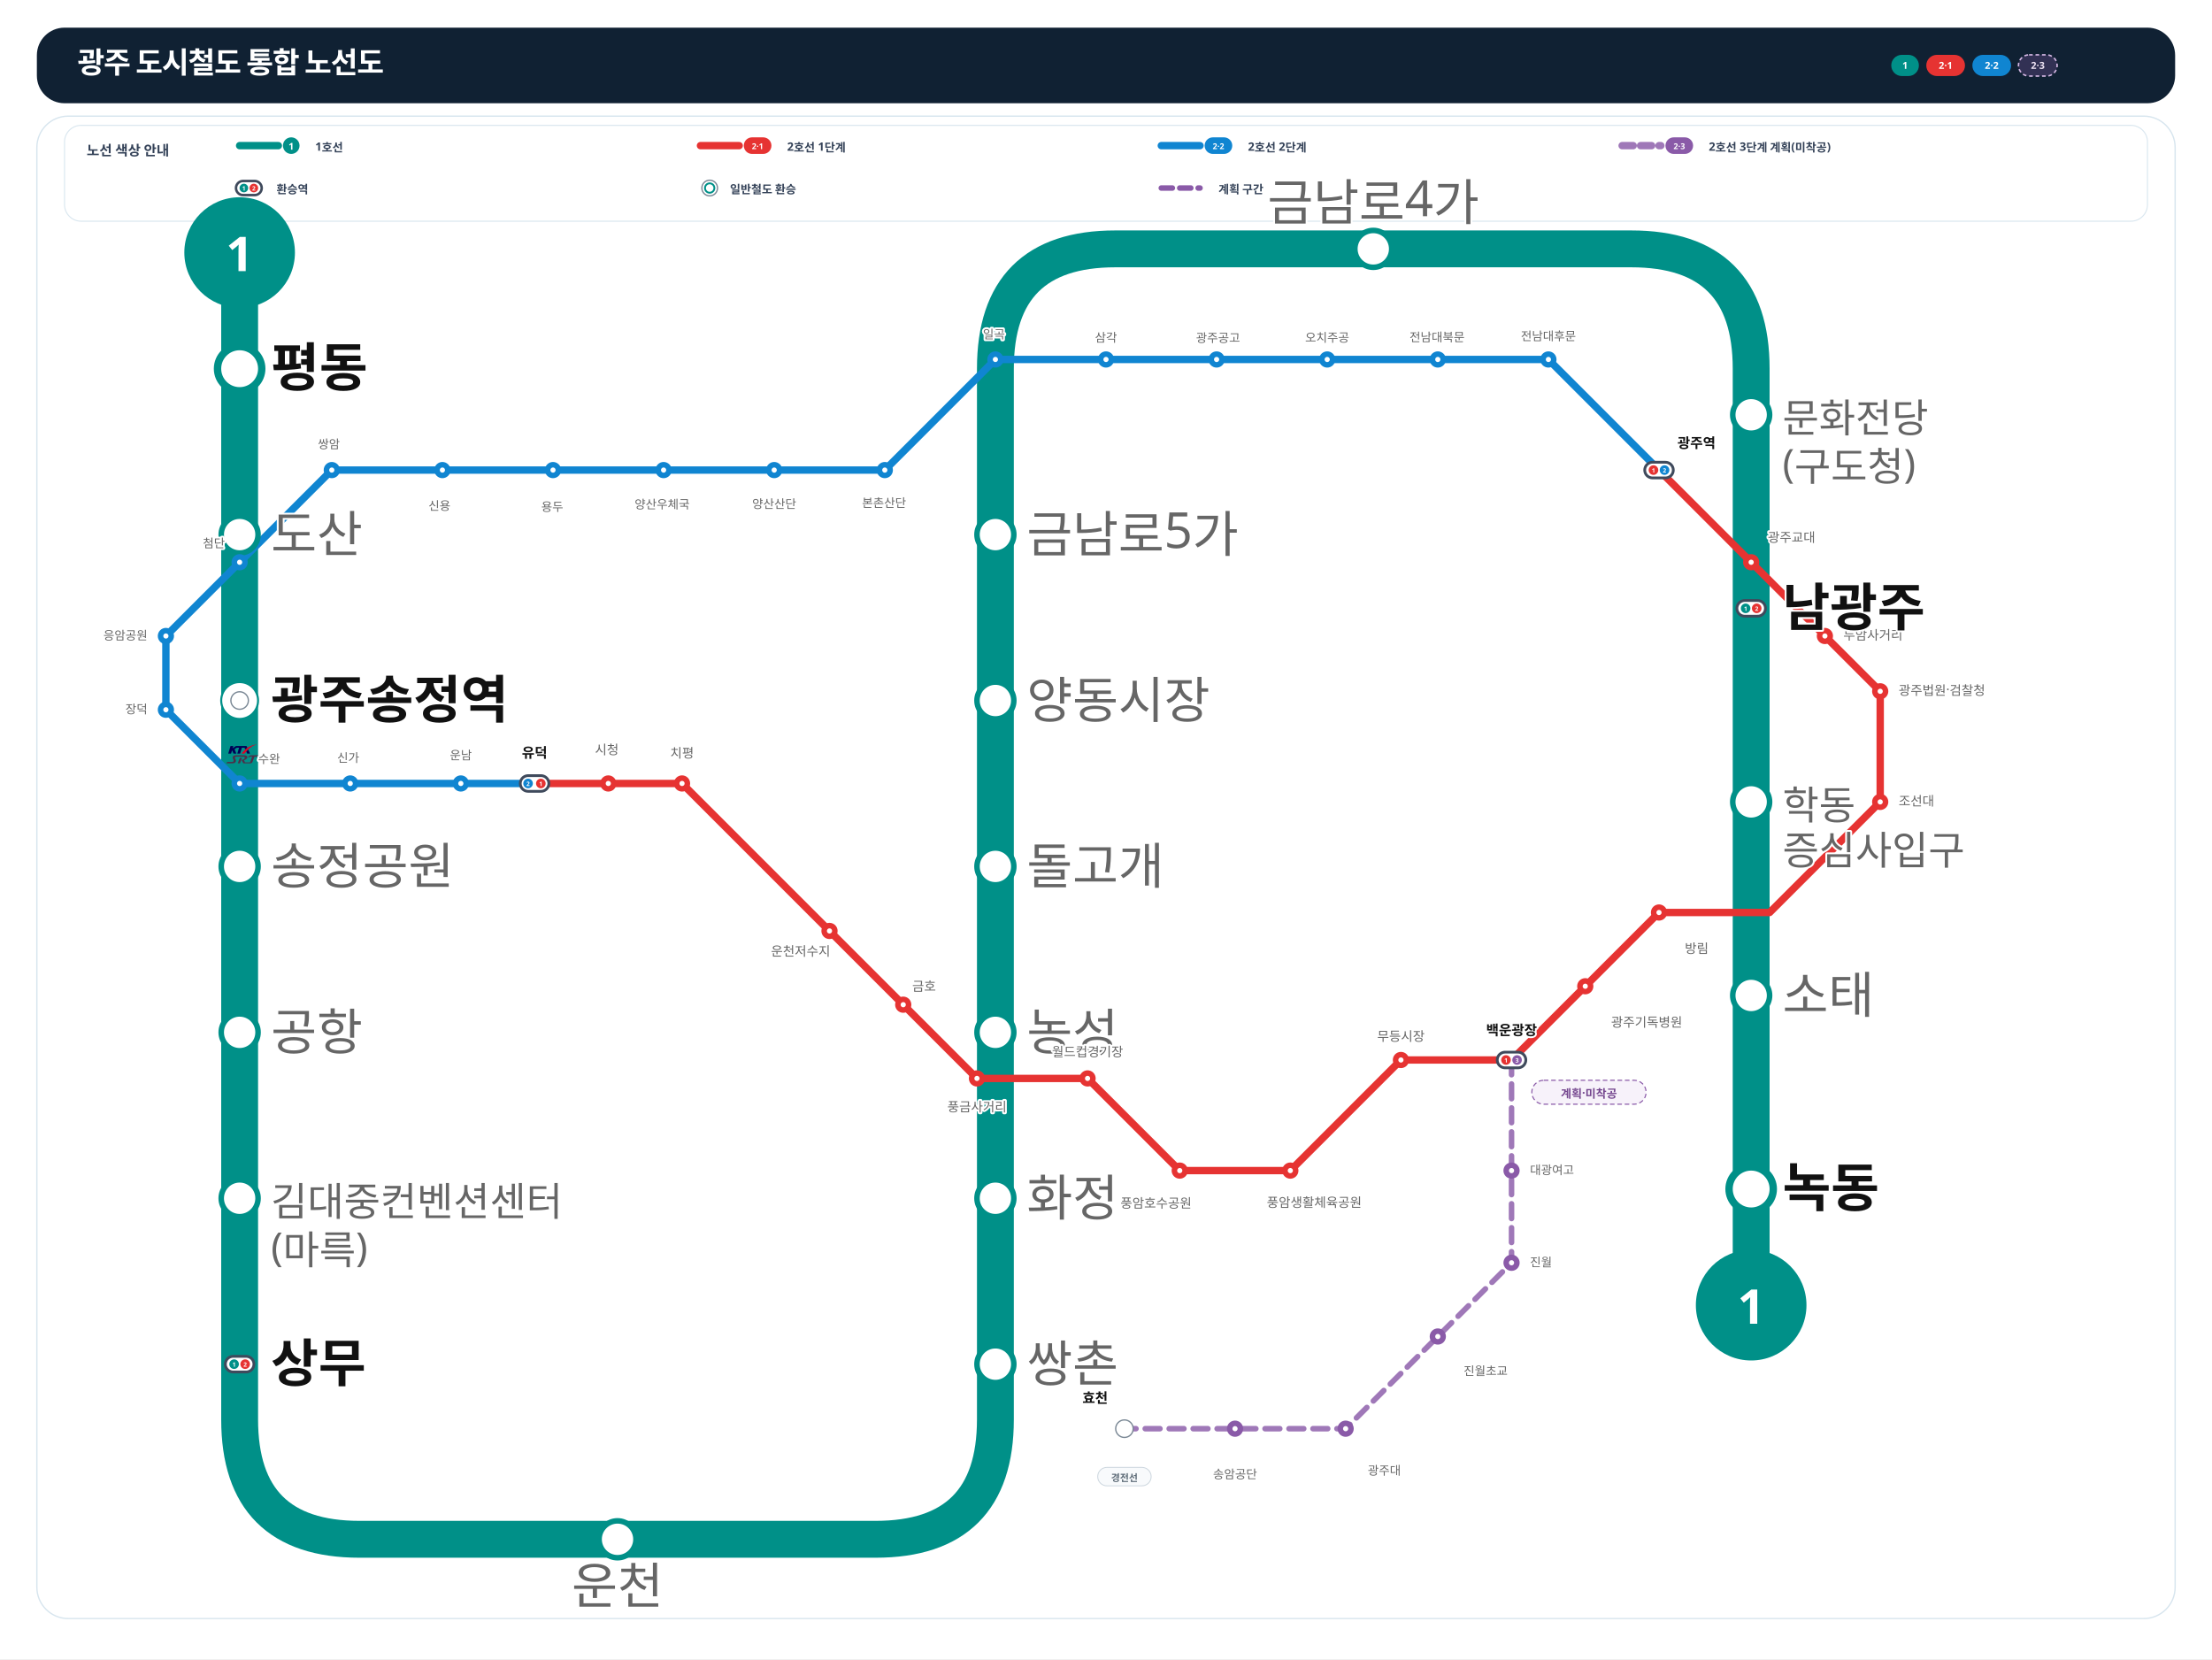
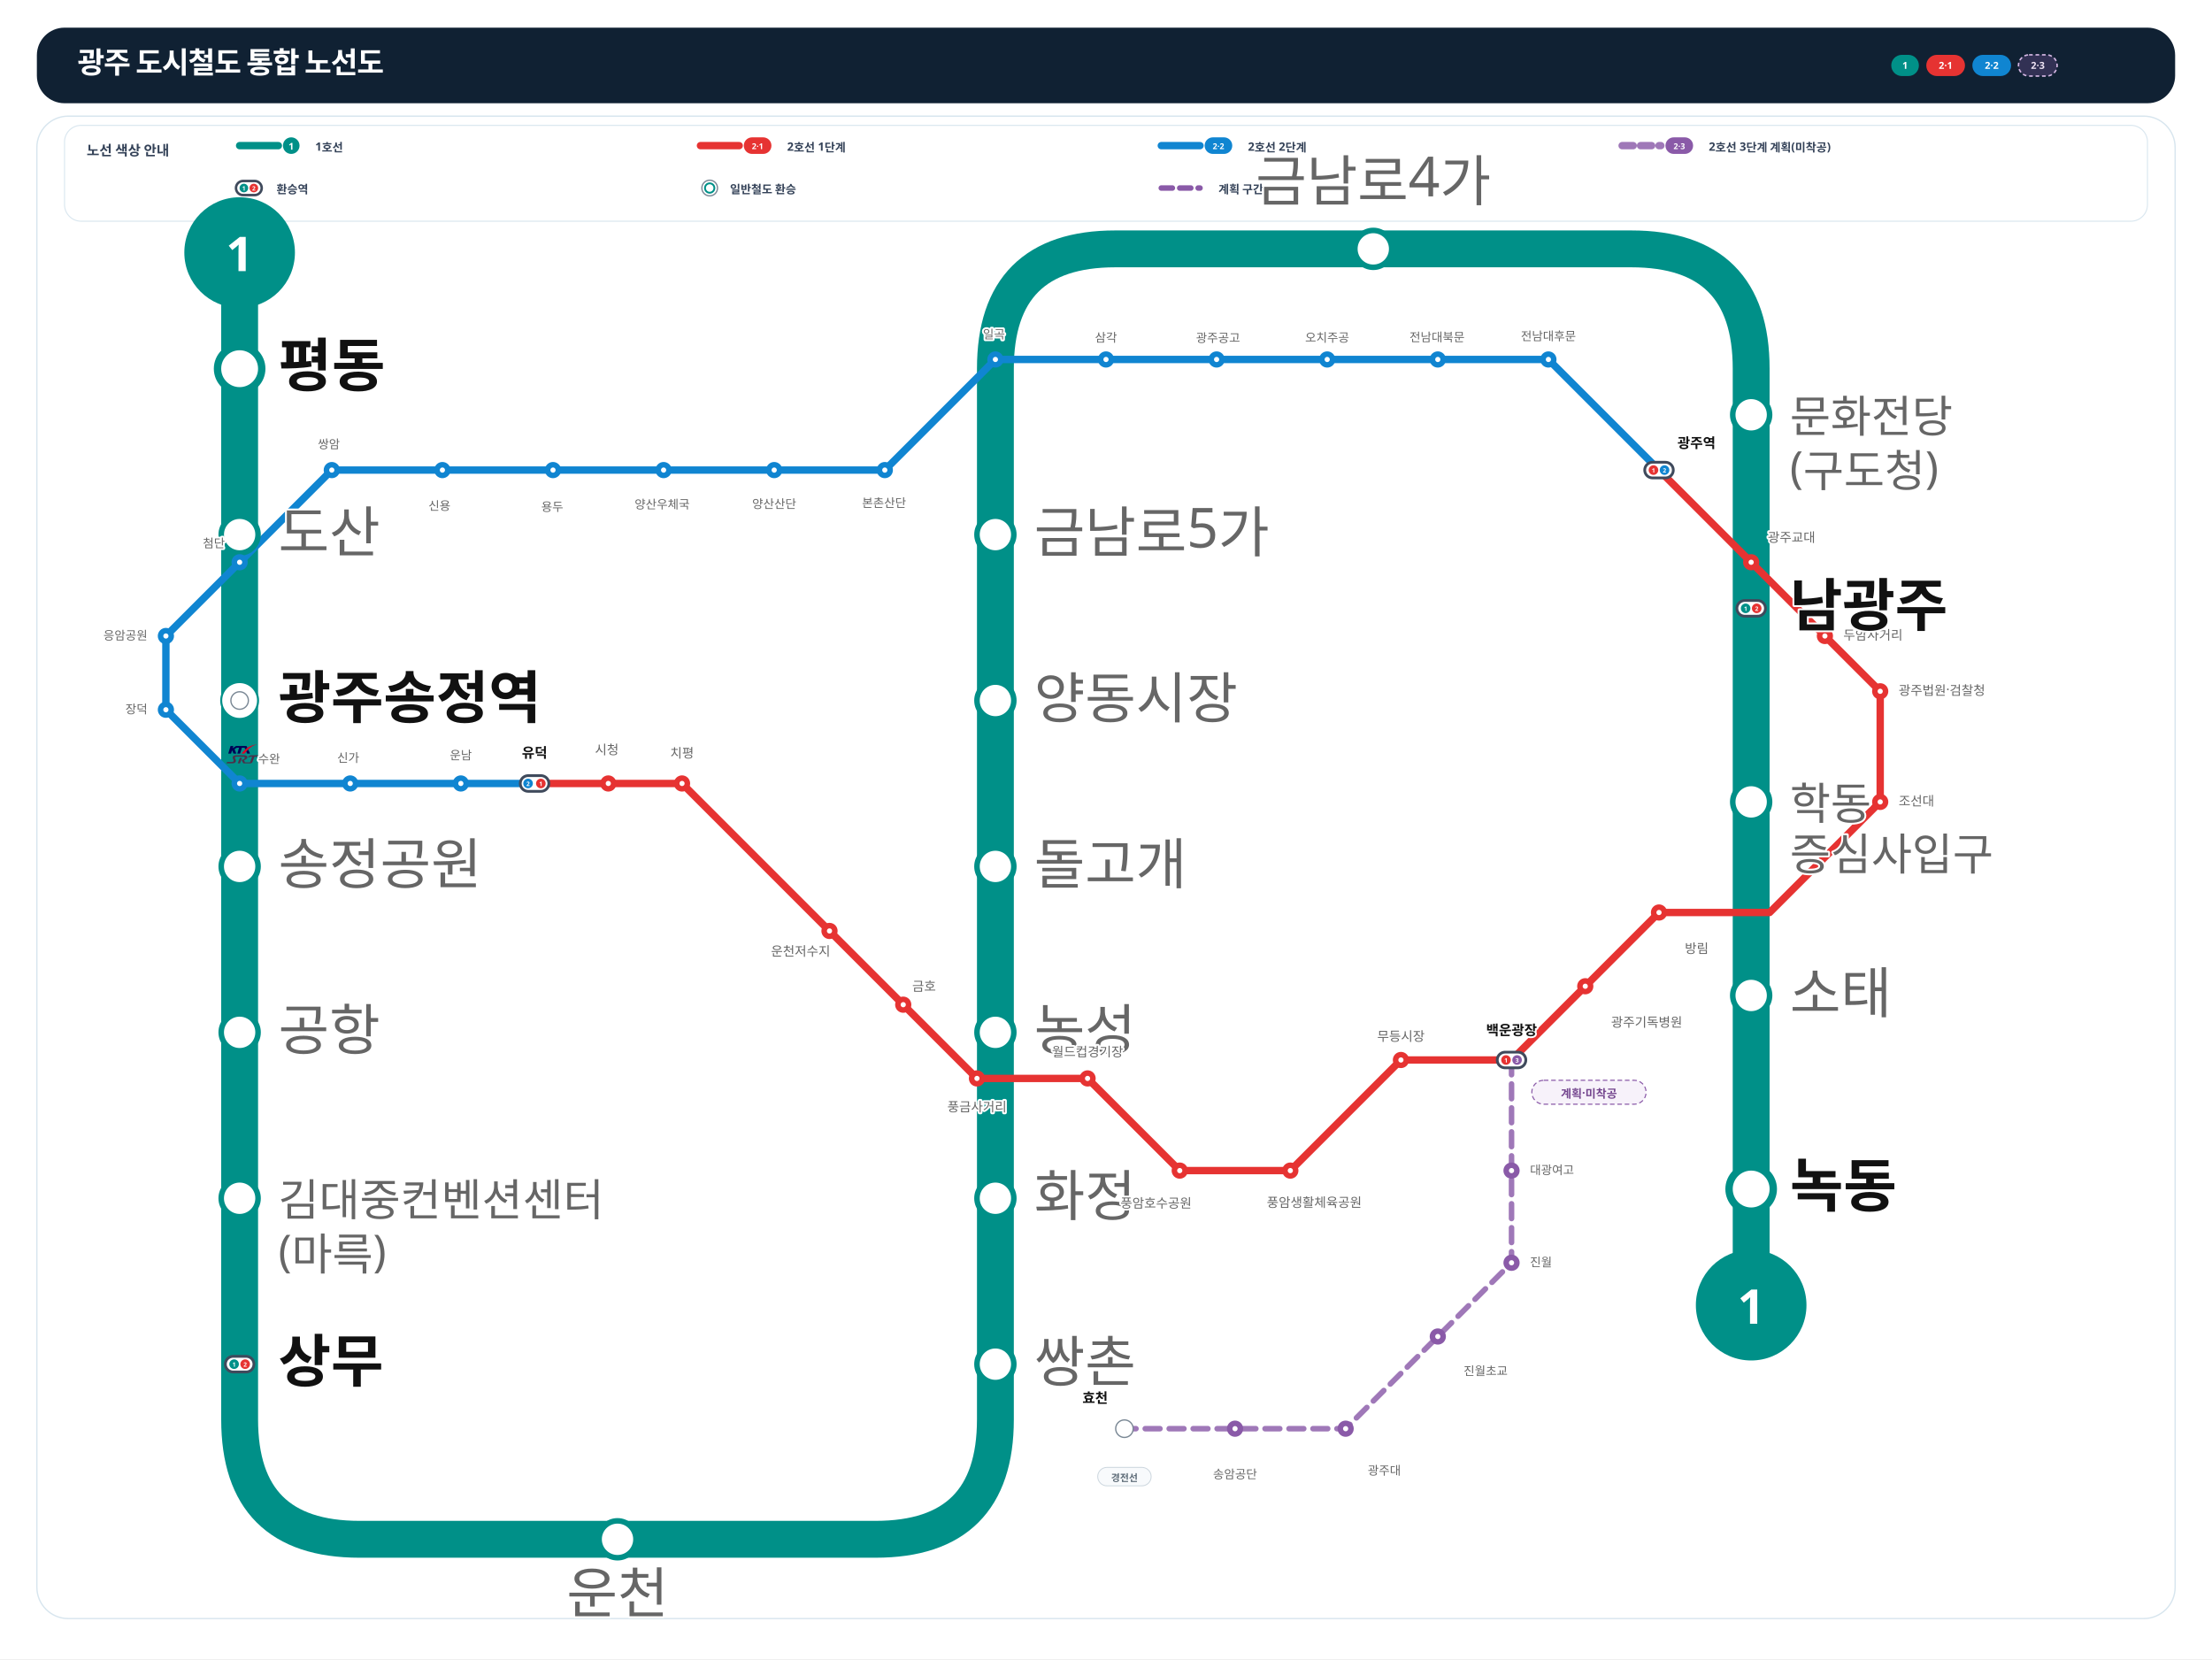
<svg xmlns="http://www.w3.org/2000/svg" width="2400" height="1800" viewBox="0 0 2400 1800" version="1.1" role="img" aria-labelledby="map-title map-description" preserveAspectRatio="xMidYMid meet" id="gwangju-metro-sma-v1-family-map" style="font-family: Pretendard;" data-base-template="easy-subway-sma-v1.svg" data-design-family="sma-v1" data-base-unit-u="8px" data-line-width="1u" data-grid="3u" data-corner-radius="2.5u" data-parallel-gap="0.25u" data-octolinear="true" data-district-labels="removed" data-revision="sma-v1-cultural-center-separation-phase3-status-rail-logos-v5" data-station-data-verified="2026-07-12" data-station-data-basis="GRTC-current-line1-and-official-line2-plan" data-line2-name-status="phase1-citizen-preference;phase2-3-provisional" data-route-shape="octolinear-rounded-ring" data-left-ring-smoothing="237-238-201-202-203" data-font-policy="Pretendard-only" data-phase3-status="planned-unbuilt-separate-project-review" data-cultural-center-overlap="resolved" data-rail-logo-format="inline-svg-paths">
  <defs id="ui-card-background-definitions">
    <clipPath id="rounded-map-card-clip-area">
      <rect x="40" y="126" width="2320" height="1630" rx="34" ry="34" id="rect1" />
    </clipPath>
    <style id="sma-v1-family-style" type="text/css">
#gwangju-metro-sma-v1-family-map { font-family:Pretendard; }
#gwangju-metro-sma-v1-family-map text,
#gwangju-metro-sma-v1-family-map tspan { font-family:Pretendard; }
.ui-title { fill:#FFFFFF; font-size:32px; font-weight:900; letter-spacing:-1px; }
.ui-chip-label { fill:#FFFFFF; font-size:10.5px; font-weight:900; text-anchor:middle; dominant-baseline:middle; }
.ui-note { fill:#6E7F8B; font-size:12px; font-weight:650; letter-spacing:-0.2px; }
.route { fill:none; stroke-width:8px; stroke-linecap:round; stroke-linejoin:round; stroke-miterlimit:1; shape-rendering:geometricPrecision; }
.route-line1-width { stroke-width:40px; }
.route-phase3 { stroke-width:6px; stroke-dasharray:16 10; }
.station-node { fill:#FFFFFF; stroke-width:6px; vector-effect:non-scaling-stroke; shape-rendering:geometricPrecision; }
.station-node-terminal { stroke-width:8px; }
.station-label { paint-order:stroke; stroke:#FFFFFF; stroke-width:4px; stroke-linecap:round; stroke-linejoin:round; text-rendering:geometricPrecision; }
.station-label-ordinary { fill:#666666; font-size:14px; font-weight:400; }
.station-label-small { font-size:13px; }
.station-label-transfer { fill:#111111; font-size:15px; font-weight:600; }
.station-label-terminal { fill:#111111; font-size:15px; font-weight:700; }
.transfer-badge-label { fill:#FFFFFF; font-size:6.5px; font-weight:900; text-anchor:middle; dominant-baseline:central; alignment-baseline:middle; pointer-events:none; }
.legend-title { fill:#344258; font-size:15px; font-weight:900; dominant-baseline:central; }
.legend-name { fill:#344258; font-size:12.5px; font-weight:760; dominant-baseline:central; }
.legend-sub { fill:#6E7F8B; font-size:11.5px; font-weight:600; dominant-baseline:central; }
.rail-chip-text { fill:#5E6C78; font-size:10.5px; font-weight:800; text-anchor:middle; dominant-baseline:central; }

.phase-status-chip-text { fill:#75478F; font-size:12.5px; font-weight:800; text-anchor:middle; dominant-baseline:central; }
</style>
  </defs>
  <rect x="0" y="0" width="2400" height="1800" id="page-background" fill="#FFFFFF" />
  <g id="header-title-legend-and-status-layer">
    <rect x="40" y="30" width="2320" height="82" rx="30" ry="30" id="header-background-pill" fill="#102133" />
    <text x="84" y="79.267" id="header-title-text" class="ui-title">광주 도시철도 통합 노선도</text>
    <g id="header-route-badge-1" class="header-route-badge" data-line="1" data-line-color="#009088">
      <rect x="2052" y="59.5" width="30" height="23" rx="11.5" ry="11.5" fill="#009088" id="rect2" />
      <text x="2067.0" y="71.0" class="ui-chip-label" id="text2">1</text>
    </g>
    <g id="header-route-badge-2-phase1" class="header-route-badge" data-line="2-phase1" data-line-color="#E63332">
      <rect x="2090" y="59.5" width="42" height="23" rx="11.5" ry="11.5" fill="#E63332" id="rect3" />
      <text x="2111.0" y="71.0" class="ui-chip-label" id="text3">2·1</text>
    </g>
    <g id="header-route-badge-2-phase2" class="header-route-badge" data-line="2-phase2" data-line-color="#1085D1">
      <rect x="2140" y="59.5" width="42" height="23" rx="11.5" ry="11.5" fill="#1085D1" id="rect4" />
      <text x="2161.0" y="71.0" class="ui-chip-label" id="text4">2·2</text>
    </g>
    <g id="header-route-badge-2-phase3" class="header-route-badge" data-line="2-phase3" data-line-color="#8A5AA8" data-status="planned-unbuilt">
      <rect x="2190" y="59.5" width="42" height="23" rx="11.5" ry="11.5" fill="#8A5AA8" id="rect5" fill-opacity="0.28" stroke="#D4B7E3" stroke-width="1.6" stroke-dasharray="4 3" />
      <text x="2211.0" y="71.0" class="ui-chip-label" id="text5" style="fill:#F0E5F5">2·3</text>
    </g>
  </g>
  <rect x="40" y="126" width="2320" height="1630" rx="34" ry="34" id="main-map-card-background" fill="#FFFFFF" stroke="#D7E5EE" stroke-width="1.4" />
  <g id="top-route-line-explanation-layer" data-name="상단 노선 색상 안내">
    <rect x="70" y="136" width="2260" height="104" rx="18" ry="18" id="top-route-line-explanation-background" fill="#FFFFFF" stroke="#D7E5EE" stroke-width="1.1" opacity="0.96" />
    <text x="94" y="162" id="top-route-line-explanation-title" class="legend-title">노선 색상 안내</text>
    <path d="M 260 158 L 302 158" fill="none" stroke="#009088" stroke-width="8" stroke-linecap="round" id="path5" />
    <rect x="307" y="149" width="18" height="18" rx="9" ry="9" fill="#009088" id="rect6" />
    <text x="316.0" y="158.4" fill="#FFFFFF" font-size="10.2" font-weight="900" text-anchor="middle" dominant-baseline="central" alignment-baseline="middle" id="text6">1</text>
    <text x="342" y="158.4" class="legend-name" text-anchor="start" id="text7">1호선</text>
    <path d="M 760 158 L 802 158" fill="none" stroke="#E63332" stroke-width="8" stroke-linecap="round" id="path7" />
    <rect x="807" y="149" width="30" height="18" rx="9" ry="9" fill="#E63332" id="rect7" />
    <text x="822.0" y="158.4" fill="#FFFFFF" font-size="8.8" font-weight="900" text-anchor="middle" dominant-baseline="central" alignment-baseline="middle" id="text8">2·1</text>
    <text x="854" y="158.4" class="legend-name" text-anchor="start" id="text9">2호선 1단계</text>
    <path d="M 1260 158 L 1302 158" fill="none" stroke="#1085D1" stroke-width="8" stroke-linecap="round" id="path9" />
    <rect x="1307" y="149" width="30" height="18" rx="9" ry="9" fill="#1085D1" id="rect9" />
    <text x="1322.0" y="158.4" fill="#FFFFFF" font-size="8.8" font-weight="900" text-anchor="middle" dominant-baseline="central" alignment-baseline="middle" id="text10">2·2</text>
    <text x="1354" y="158.4" class="legend-name" text-anchor="start" id="text11">2호선 2단계</text>
    <path d="M 1760 158 L 1802 158" fill="none" stroke="#8A5AA8" stroke-width="8" stroke-linecap="round" stroke-dasharray="12 8" id="path11" stroke-opacity="0.82" />
    <rect x="1807" y="149" width="30" height="18" rx="9" ry="9" fill="#8A5AA8" id="rect11" />
    <text x="1822.0" y="158.4" fill="#FFFFFF" font-size="8.8" font-weight="900" text-anchor="middle" dominant-baseline="central" alignment-baseline="middle" id="text12">2·3</text>
    <text x="1854" y="158.4" class="legend-name" text-anchor="start" id="text13">2호선 3단계 계획(미착공)</text>
    <g id="legend-transfer-capsule" class="ourclass-transfer-symbol">
      <path d="M 263.7 204 L 276.3 204" fill="none" stroke="#3F4A5C" stroke-width="18.0" stroke-linecap="round" stroke-linejoin="round" id="path13" />
      <path d="M 263.7 204 L 276.3 204" fill="none" stroke="#FFFFFF" stroke-width="12.6" stroke-linecap="round" stroke-linejoin="round" id="path14" />
      <circle cx="264.6" cy="204" r="4.68" fill="#009088" id="circle14" />
      <text x="264.6" y="204.18" class="transfer-badge-label" font-size="5.85" id="text14">1</text>
      <circle cx="275.4" cy="204" r="4.68" fill="#E63332" id="circle15" />
      <text x="275.4" y="204.18" class="transfer-badge-label" font-size="5.85" id="text15">2</text>
    </g>
    <text x="300" y="204.4" class="legend-name" id="text16">환승역</text>
    <circle cx="770" cy="204" r="8.5" fill="#FFFFFF" stroke="#7A8895" stroke-width="1.4" id="circle16" />
    <circle cx="770" cy="204" r="5.1" fill="#FFFFFF" stroke="#009088" stroke-width="2" id="circle17" />
    <text x="792" y="204.4" class="legend-name" id="text17">일반철도 환승</text>
    <path d="M 1260 204 L 1302 204" fill="none" stroke="#8A5AA8" stroke-width="6" stroke-linecap="round" stroke-dasharray="12 8" id="path17" />
    <text x="1322" y="204.4" class="legend-name" id="text18">계획 구간</text>
  </g>
  <g id="map-card-clipped-content-layer" clip-path="url(#rounded-map-card-clip-area)">
    <g id="main-map-layer">
      <g id="route-lines-layer" data-name="노선" class="render-layer route-layer">
        <path d="M 260 274 L 260 400 L 260 1540 Q 260 1670 390 1670 L 950 1670 Q 1080 1670 1080 1540 L 1080 400 Q 1080 270 1210 270 L 1770 270 Q 1900 270 1900 400 L 1900 1290 L 1900 1416" id="route-line1" class="route route-line1-width" stroke="#009088" data-line="line1" data-line-color="#009088" />
        <g class="line-terminal-badge" data-role="line-terminal-badge" id="line-terminal-badge-pyeongdong">
          <circle cx="260" cy="274" r="60" fill="#009088" data-role="line-terminal-badge" id="line-terminal-badge-circle-pyeongdong" />
          <text x="260" y="274" fill="#FFFFFF" font-size="52" font-weight="900" text-anchor="middle" dominant-baseline="central" data-role="line-terminal-badge" id="line-terminal-badge-label-pyeongdong">1</text>
        </g>
        <g class="line-terminal-badge" data-role="line-terminal-badge" id="line-terminal-badge-nokdong">
          <circle cx="1900" cy="1416" r="60" fill="#009088" data-role="line-terminal-badge" id="line-terminal-badge-circle-nokdong" />
          <text x="1900" y="1416" fill="#FFFFFF" font-size="52" font-weight="900" text-anchor="middle" dominant-baseline="central" data-role="line-terminal-badge" id="line-terminal-badge-label-nokdong">1</text>
        </g>
        <polyline points="580,850 660,850 740,850 820,930 900,1010 980,1090 1060,1170 1180,1170 1280,1270 1400,1270 1520,1150 1640,1150 1720,1070 1800,990 1920,990 1980,930 2040,870 2040,750 1980,690 1900,610 1800,510" id="route-line2-phase1" class="route" stroke="#E63332" data-line="line2-phase1" data-line-color="#E63332" data-bend-smoothing="round-cap-round-join-global-pass" data-direction-system="octolinear" data-cultural-center-separation="1800,990-1920,990-1980,930" />
        <polyline points="1800,510 1680,390 1560,390 1440,390 1320,390 1200,390 1080,390 960,510 840,510 720,510 600,510 480,510 360,510 260,610 180,690 180,770 260,850 380,850 500,850 580,850" id="route-line2-phase2" class="route" stroke="#1085D1" data-line="line2-phase2" data-line-color="#1085D1" data-bend-smoothing="round-cap-round-join-global-pass" data-direction-system="octolinear" />
        <polyline points="1640,1150 1640,1270 1640,1370 1560,1450 1460,1550 1340,1550 1220,1550" id="route-line2-phase3" class="route route-phase3" stroke="#8A5AA8" data-line="line2-phase3" data-line-color="#8A5AA8" data-status="planned-unbuilt" data-project-review="separate-project-after-phase1-2" stroke-opacity="0.82" />
      </g>
      <g id="phase3-planning-status-chip" data-status="planned-unbuilt" data-name="2호선 3단계 상태">
        <rect x="1662" y="1172" width="124" height="26" rx="13" ry="13" fill="#F7F2FA" stroke="#8A5AA8" stroke-width="1.2" stroke-dasharray="5 3" id="rect8" />
        <text x="1724" y="1185.5" class="phase-status-chip-text" id="text19">계획·미착공</text>
      </g>
      <g id="station-symbols-layer" data-name="역" class="render-layer station-layer">
        <circle cx="260" cy="400" r="24" class="station-node station-node-terminal" stroke="#009088" id="circle19" />
        <circle cx="260" cy="580" r="20" class="station-node" stroke="#009088" id="circle20" />
        <circle cx="260" cy="940" r="20" class="station-node" stroke="#009088" id="circle21" />
        <circle cx="260" cy="1120" r="20" class="station-node" stroke="#009088" id="circle22" />
        <circle cx="260" cy="1300" r="20" class="station-node" stroke="#009088" id="circle23" />
        <circle cx="670" cy="1670" r="20" class="station-node" stroke="#009088" id="circle24" />
        <circle cx="1080" cy="1480" r="20" class="station-node" stroke="#009088" id="circle25" />
        <circle cx="1080" cy="1300" r="20" class="station-node" stroke="#009088" id="circle26" />
        <circle cx="1080" cy="1120" r="20" class="station-node" stroke="#009088" id="circle27" />
        <circle cx="1080" cy="940" r="20" class="station-node" stroke="#009088" id="circle28" />
        <circle cx="1080" cy="760" r="20" class="station-node" stroke="#009088" id="circle29" />
        <circle cx="1080" cy="580" r="20" class="station-node" stroke="#009088" id="circle30" />
        <circle cx="1490" cy="270" r="20" class="station-node" stroke="#009088" id="circle31" />
        <circle cx="1900" cy="450" r="20" class="station-node" stroke="#009088" id="circle32" />
        <circle cx="1900" cy="870" r="20" class="station-node" stroke="#009088" id="circle33" />
        <circle cx="1900" cy="1080" r="20" class="station-node" stroke="#009088" id="circle34" />
        <circle cx="1900" cy="1290" r="24" class="station-node station-node-terminal" stroke="#009088" id="circle35" />
        <circle cx="660" cy="850" r="5.8" class="station-node" stroke="#E63332" data-station="201" data-station-name="시청" id="circle36" />
        <circle cx="740" cy="850" r="5.8" class="station-node" stroke="#E63332" data-station="202" data-station-name="치평" id="circle37" />
        <circle cx="900" cy="1010" r="5.8" class="station-node" stroke="#E63332" id="circle38" />
        <circle cx="980" cy="1090" r="5.8" class="station-node" stroke="#E63332" id="circle39" />
        <circle cx="1060" cy="1170" r="5.8" class="station-node" stroke="#E63332" id="circle40" />
        <circle cx="1180" cy="1170" r="5.8" class="station-node" stroke="#E63332" id="circle41" />
        <circle cx="1280" cy="1270" r="5.8" class="station-node" stroke="#E63332" id="circle42" />
        <circle cx="1400" cy="1270" r="5.8" class="station-node" stroke="#E63332" id="circle43" />
        <circle cx="1520" cy="1150" r="5.8" class="station-node" stroke="#E63332" id="circle44" />
        <circle cx="1720" cy="1070" r="5.8" class="station-node" stroke="#E63332" id="circle45" />
        <circle cx="1800" cy="990" r="5.8" class="station-node" stroke="#E63332" id="circle46" />
        <circle cx="2040" cy="870" r="5.8" class="station-node" stroke="#E63332" id="circle47" />
        <circle cx="2040" cy="750" r="5.8" class="station-node" stroke="#E63332" id="circle48" />
        <circle cx="1980" cy="690" r="5.8" class="station-node" stroke="#E63332" id="circle49" />
        <circle cx="1900" cy="610" r="5.8" class="station-node" stroke="#E63332" id="circle50" />
        <circle cx="1680" cy="390" r="5.8" class="station-node" stroke="#1085D1" id="circle51" />
        <circle cx="1560" cy="390" r="5.8" class="station-node" stroke="#1085D1" id="circle52" />
        <circle cx="1440" cy="390" r="5.8" class="station-node" stroke="#1085D1" id="circle53" />
        <circle cx="1320" cy="390" r="5.8" class="station-node" stroke="#1085D1" id="circle54" />
        <circle cx="1200" cy="390" r="5.8" class="station-node" stroke="#1085D1" id="circle55" />
        <circle cx="1080" cy="390" r="5.8" class="station-node" stroke="#1085D1" id="circle56" />
        <circle cx="960" cy="510" r="5.8" class="station-node" stroke="#1085D1" id="circle57" />
        <circle cx="840" cy="510" r="5.8" class="station-node" stroke="#1085D1" id="circle58" />
        <circle cx="720" cy="510" r="5.8" class="station-node" stroke="#1085D1" id="circle59" />
        <circle cx="600" cy="510" r="5.8" class="station-node" stroke="#1085D1" id="circle60" />
        <circle cx="480" cy="510" r="5.8" class="station-node" stroke="#1085D1" id="circle61" />
        <circle cx="360" cy="510" r="5.8" class="station-node" stroke="#1085D1" id="circle62" />
        <circle cx="260" cy="610" r="5.8" class="station-node" stroke="#1085D1" id="circle63" />
        <circle cx="180" cy="690" r="5.8" class="station-node" stroke="#1085D1" id="circle64" />
        <circle cx="180" cy="770" r="5.8" class="station-node" stroke="#1085D1" id="circle65" />
        <circle cx="260" cy="850" r="5.8" class="station-node" stroke="#1085D1" id="circle66" />
        <circle cx="380" cy="850" r="5.8" class="station-node" stroke="#1085D1" id="circle67" />
        <circle cx="500" cy="850" r="5.8" class="station-node" stroke="#1085D1" id="circle68" />
        <circle cx="1640" cy="1270" r="5.8" class="station-node" stroke="#8A5AA8" id="circle69" />
        <circle cx="1640" cy="1370" r="5.8" class="station-node" stroke="#8A5AA8" id="circle70" />
        <circle cx="1560" cy="1450" r="5.8" class="station-node" stroke="#8A5AA8" id="circle71" />
        <circle cx="1460" cy="1550" r="5.8" class="station-node" stroke="#8A5AA8" id="circle72" />
        <circle cx="1340" cy="1550" r="5.8" class="station-node" stroke="#8A5AA8" id="circle73" />
        <circle cx="260" cy="760" r="20" fill="#FFFFFF" stroke="#009088" stroke-width="2.2" data-station="117" id="circle74" />
        <circle cx="1220" cy="1550" r="6.2" fill="#FFFFFF" stroke="#8A5AA8" stroke-width="2.6" data-station="244" id="circle75" />
      </g>
      <g id="rail-transfer-symbols-layer">
        <circle cx="1220" cy="1550" r="9.5" fill="#FFFFFF" stroke="#7A8895" stroke-width="1.4" data-role="rail-transfer" id="circle76" />
        <circle cx="260" cy="760" r="9.5" fill="#FFFFFF" stroke="#7A8895" stroke-width="1.4" data-role="rail-transfer" id="circle77" />
      </g>
      <g id="transfer-station-symbols-layer" data-name="환승역 캡슐" class="render-layer transfer-layer">
        <g id="transfer-station-symbol-상무" class="ourclass-transfer-symbol">
          <path d="M 253 1480 L 267 1480" fill="none" stroke="#3F4A5C" stroke-width="20.0" stroke-linecap="round" stroke-linejoin="round" id="path77" />
          <path d="M 253 1480 L 267 1480" fill="none" stroke="#FFFFFF" stroke-width="14.0" stroke-linecap="round" stroke-linejoin="round" id="path78" />
          <circle cx="254" cy="1480" r="5.2" fill="#009088" id="circle78" />
          <text x="254" y="1480.2" class="transfer-badge-label" font-size="6.5" id="text78">1</text>
          <circle cx="266" cy="1480" r="5.2" fill="#E63332" id="circle79" />
          <text x="266" y="1480.2" class="transfer-badge-label" font-size="6.5" id="text79">2</text>
        </g>
        <g id="transfer-station-symbol-남광주" class="ourclass-transfer-symbol">
          <path d="M 1893 660 L 1907 660" fill="none" stroke="#3F4A5C" stroke-width="20.0" stroke-linecap="round" stroke-linejoin="round" id="path79" />
          <path d="M 1893 660 L 1907 660" fill="none" stroke="#FFFFFF" stroke-width="14.0" stroke-linecap="round" stroke-linejoin="round" id="path80" />
          <circle cx="1894" cy="660" r="5.2" fill="#009088" id="circle80" />
          <text x="1894" y="660.2" class="transfer-badge-label" font-size="6.5" id="text80">1</text>
          <circle cx="1906" cy="660" r="5.2" fill="#E63332" id="circle81" />
          <text x="1906" y="660.2" class="transfer-badge-label" font-size="6.5" id="text81">2</text>
        </g>
        <g id="transfer-station-symbol-유덕" class="ourclass-transfer-symbol" data-station="238" data-station-name="유덕" data-node-role="transfer-capsule" data-transfer-type="phase" data-center-x="580" data-center-y="850">
          <path d="M 573.0 850 L 587.0 850" fill="none" stroke="#3F4A5C" stroke-width="20.0" stroke-linecap="round" stroke-linejoin="round" id="path81" />
          <path d="M 573.0 850 L 587.0 850" fill="none" stroke="#FFFFFF" stroke-width="14.0" stroke-linecap="round" stroke-linejoin="round" id="path82" />
          <circle cx="586.808" cy="850" r="5.2" fill="#e63332" id="circle82" />
          <text x="586.808" y="850.2" class="transfer-badge-label" font-size="6.5" id="text82">1</text>
          <circle cx="572.955" cy="850" r="5.2" fill="#1085d1" id="circle83" />
          <text x="572.955" y="850.2" class="transfer-badge-label" font-size="6.5" id="text83">2</text>
        </g>
        <g id="transfer-station-symbol-광주역" class="ourclass-transfer-symbol" data-station="219" data-station-name="광주역" data-node-role="transfer-capsule" data-transfer-type="phase" data-rail-transfer="true">
          <path d="M 1793.0 510 L 1807.0 510" fill="none" stroke="#3F4A5C" stroke-width="20.0" stroke-linecap="round" stroke-linejoin="round" id="path83" />
          <path d="M 1793.0 510 L 1807.0 510" fill="none" stroke="#FFFFFF" stroke-width="14.0" stroke-linecap="round" stroke-linejoin="round" id="path84" />
          <circle cx="1794.0" cy="510" r="5.2" fill="#E63332" id="circle84" />
          <text x="1794.0" y="510.2" class="transfer-badge-label" font-size="6.5" id="text84">1</text>
          <circle cx="1806.0" cy="510" r="5.2" fill="#1085D1" id="circle85" />
          <text x="1806.0" y="510.2" class="transfer-badge-label" font-size="6.5" id="text85">2</text>
        </g>
        <g id="transfer-station-symbol-백운광장" class="ourclass-transfer-symbol" data-station="211" data-station-name="백운광장" data-node-role="transfer-capsule" data-transfer-type="phase">
          <path d="M 1633.0 1150 L 1647.0 1150" fill="none" stroke="#3F4A5C" stroke-width="20.0" stroke-linecap="round" stroke-linejoin="round" id="path85" />
          <path d="M 1633.0 1150 L 1647.0 1150" fill="none" stroke="#FFFFFF" stroke-width="14.0" stroke-linecap="round" stroke-linejoin="round" id="path86" />
          <circle cx="1634.0" cy="1150" r="5.2" fill="#E63332" id="circle86" />
          <text x="1634.0" y="1150.2" class="transfer-badge-label" font-size="6.5" id="text86">1</text>
          <circle cx="1646.0" cy="1150" r="5.2" fill="#8A5AA8" id="circle87" />
          <text x="1646.0" y="1150.2" class="transfer-badge-label" font-size="6.5" id="text87">3</text>
        </g>
      </g>
      <g id="station-name-labels-layer" data-name="역명" class="render-layer label-layer">
        <g id="station-label-group-119" data-station="119" data-station-name="평동" data-label-role="terminal">
-           <text x="294" y="419" id="station-label-119" class="station-label station-label-terminal" text-anchor="start" font-size="57" style="font-size:57px">평동</text>
+           <text x="302" y="419" id="station-label-119" class="station-label station-label-terminal" text-anchor="start" font-size="63" style="font-size:63px">평동</text>
        </g>
        <g id="station-label-group-118" data-station="118" data-station-name="도산" data-label-role="ordinary">
-           <text x="294" y="599" id="station-label-118" class="station-label station-label-ordinary" text-anchor="start" font-size="54" style="font-size:54px">도산</text>
+           <text x="302" y="599" id="station-label-118" class="station-label station-label-ordinary" text-anchor="start" font-size="60" style="font-size:60px">도산</text>
        </g>
        <g id="station-label-group-117" data-station="117" data-station-name="광주송정" data-label-role="transfer">
-           <text x="294" y="779" id="station-label-117" class="station-label station-label-transfer" text-anchor="start" font-size="56" style="font-size:56px">광주송정역</text>
+           <text x="302" y="779" id="station-label-117" class="station-label station-label-transfer" text-anchor="start" font-size="62" style="font-size:62px">광주송정역</text>
        </g>
        <g id="station-label-group-116" data-station="116" data-station-name="송정공원" data-label-role="ordinary">
-           <text x="294" y="959" id="station-label-116" class="station-label station-label-ordinary" text-anchor="start" font-size="54" style="font-size:54px">송정공원</text>
+           <text x="302" y="959" id="station-label-116" class="station-label station-label-ordinary" text-anchor="start" font-size="60" style="font-size:60px">송정공원</text>
        </g>
        <g id="station-label-group-115" data-station="115" data-station-name="공항" data-label-role="ordinary">
-           <text x="294" y="1139" id="station-label-115" class="station-label station-label-ordinary" text-anchor="start" font-size="54" style="font-size:54px">공항</text>
+           <text x="302" y="1139" id="station-label-115" class="station-label station-label-ordinary" text-anchor="start" font-size="60" style="font-size:60px">공항</text>
        </g>
        <g id="station-label-group-114" data-station="114" data-station-name="김대중컨벤션센터 (마륵)" data-label-role="ordinary">
-           <text x="294" y="1319" id="station-label-114" class="station-label station-label-ordinary station-label-small" text-anchor="start" font-size="43" style="font-size:43px">김대중컨벤션센터</text>
-           <text x="294" y="1368" id="station-label-114-2" class="station-label station-label-ordinary station-label-small" text-anchor="start" font-size="43" style="font-size:43px">(마륵)</text>
+           <text x="302" y="1319" id="station-label-114" class="station-label station-label-ordinary station-label-small" text-anchor="start" font-size="48" style="font-size:48px">김대중컨벤션센터</text>
+           <text x="302" y="1374" id="station-label-114-2" class="station-label station-label-ordinary station-label-small" text-anchor="start" font-size="48" style="font-size:48px">(마륵)</text>
        </g>
        <g id="station-label-group-112" data-station="112" data-station-name="운천" data-label-role="ordinary">
-           <text x="670" y="1740" id="station-label-112" class="station-label station-label-ordinary" text-anchor="middle" font-size="54" style="font-size:54px">운천</text>
+           <text x="670" y="1750" id="station-label-112" class="station-label station-label-ordinary" text-anchor="middle" font-size="60" style="font-size:60px">운천</text>
        </g>
        <g id="station-label-group-111" data-station="111" data-station-name="쌍촌" data-label-role="ordinary">
-           <text x="1114" y="1499" id="station-label-111" class="station-label station-label-ordinary" text-anchor="start" font-size="54" style="font-size:54px">쌍촌</text>
+           <text x="1122" y="1499" id="station-label-111" class="station-label station-label-ordinary" text-anchor="start" font-size="60" style="font-size:60px">쌍촌</text>
        </g>
        <g id="station-label-group-110" data-station="110" data-station-name="화정" data-label-role="ordinary">
-           <text x="1114" y="1319" id="station-label-110" class="station-label station-label-ordinary" text-anchor="start" font-size="54" style="font-size:54px">화정</text>
+           <text x="1122" y="1319" id="station-label-110" class="station-label station-label-ordinary" text-anchor="start" font-size="60" style="font-size:60px">화정</text>
        </g>
        <g id="station-label-group-109" data-station="109" data-station-name="농성" data-label-role="ordinary">
-           <text x="1114" y="1139" id="station-label-109" class="station-label station-label-ordinary" text-anchor="start" font-size="54" style="font-size:54px">농성</text>
+           <text x="1122" y="1139" id="station-label-109" class="station-label station-label-ordinary" text-anchor="start" font-size="60" style="font-size:60px">농성</text>
        </g>
        <g id="station-label-group-108" data-station="108" data-station-name="돌고개" data-label-role="ordinary">
-           <text x="1114" y="959" id="station-label-108" class="station-label station-label-ordinary" text-anchor="start" font-size="54" style="font-size:54px">돌고개</text>
+           <text x="1122" y="959" id="station-label-108" class="station-label station-label-ordinary" text-anchor="start" font-size="60" style="font-size:60px">돌고개</text>
        </g>
        <g id="station-label-group-107" data-station="107" data-station-name="양동시장" data-label-role="ordinary">
-           <text x="1114" y="779" id="station-label-107" class="station-label station-label-ordinary" text-anchor="start" font-size="54" style="font-size:54px">양동시장</text>
+           <text x="1122" y="779" id="station-label-107" class="station-label station-label-ordinary" text-anchor="start" font-size="60" style="font-size:60px">양동시장</text>
        </g>
        <g id="station-label-group-106" data-station="106" data-station-name="금남로5가" data-label-role="ordinary">
-           <text x="1114" y="599" id="station-label-106" class="station-label station-label-ordinary" text-anchor="start" font-size="54" style="font-size:54px">금남로5가</text>
+           <text x="1122" y="599" id="station-label-106" class="station-label station-label-ordinary" text-anchor="start" font-size="60" style="font-size:60px">금남로5가</text>
        </g>
        <g id="station-label-group-105" data-station="105" data-station-name="금남로4가" data-label-role="ordinary">
-           <text x="1490" y="239" id="station-label-105" class="station-label station-label-ordinary" text-anchor="middle" font-size="54" style="font-size:54px">금남로4가</text>
+           <text x="1490" y="218" id="station-label-105" class="station-label station-label-ordinary" text-anchor="middle" font-size="60" style="font-size:60px">금남로4가</text>
        </g>
        <g id="station-label-group-104" data-station="104" data-station-name="문화전당 (구도청)" data-label-role="ordinary">
-           <text x="1934" y="469" id="station-label-104" class="station-label station-label-ordinary station-label-small" text-anchor="start" font-size="43" style="font-size:43px">문화전당</text>
-           <text x="1934" y="518" id="station-label-104-2" class="station-label station-label-ordinary station-label-small" text-anchor="start" font-size="43" style="font-size:43px">(구도청)</text>
+           <text x="1942" y="469" id="station-label-104" class="station-label station-label-ordinary station-label-small" text-anchor="start" font-size="48" style="font-size:48px">문화전당</text>
+           <text x="1942" y="524" id="station-label-104-2" class="station-label station-label-ordinary station-label-small" text-anchor="start" font-size="48" style="font-size:48px">(구도청)</text>
        </g>
        <g id="station-label-group-102" data-station="102" data-station-name="학동·증심사입구" data-label-role="ordinary">
-           <text x="1934" y="889" id="station-label-102" class="station-label station-label-ordinary station-label-small" text-anchor="start" font-size="43" style="font-size:43px">
-             <tspan x="1934" y="889">학동</tspan>
-             <tspan x="1934" y="938">증심사입구</tspan>
+           <text x="1942" y="889" id="station-label-102" class="station-label station-label-ordinary station-label-small" text-anchor="start" font-size="48" style="font-size:48px">
+             <tspan x="1942" y="889">학동</tspan>
+             <tspan x="1942" y="944">증심사입구</tspan>
          </text>
        </g>
        <g id="station-label-group-101" data-station="101" data-station-name="소태" data-label-role="ordinary">
-           <text x="1934" y="1099" id="station-label-101" class="station-label station-label-ordinary" text-anchor="start" font-size="54" style="font-size:54px">소태</text>
+           <text x="1942" y="1099" id="station-label-101" class="station-label station-label-ordinary" text-anchor="start" font-size="60" style="font-size:60px">소태</text>
        </g>
        <g id="station-label-group-100" data-station="100" data-station-name="녹동" data-label-role="terminal">
-           <text x="1934" y="1309" id="station-label-100" class="station-label station-label-terminal" text-anchor="start" font-size="57" style="font-size:57px">녹동</text>
+           <text x="1942" y="1309" id="station-label-100" class="station-label station-label-terminal" text-anchor="start" font-size="63" style="font-size:63px">녹동</text>
        </g>
        <g id="station-label-group-238" data-station="238" data-station-name="유덕" data-label-role="transfer" data-geometry-zone="left-ring-smoothing">
          <text x="580" y="822" id="station-label-238" class="station-label station-label-transfer" text-anchor="middle">유덕</text>
        </g>
        <g id="station-label-group-201" data-station="201" data-station-name="시청" data-label-role="ordinary" data-geometry-zone="left-ring-smoothing" transform="translate(-1.581725,-65.64161)">
          <text x="660" y="884" id="station-label-201" class="station-label station-label-ordinary" text-anchor="middle">시청</text>
        </g>
        <g id="station-label-group-202" data-station="202" data-station-name="치평" data-label-role="ordinary" data-geometry-zone="left-ring-smoothing">
          <text x="740" y="822" id="station-label-202" class="station-label station-label-ordinary" text-anchor="middle">치평</text>
        </g>
        <g id="station-label-group-204" data-station="204" data-station-name="운천저수지" data-label-role="ordinary">
          <text x="900.887" y="1036.985" id="station-label-204" class="station-label station-label-ordinary" text-anchor="end">운천저수지</text>
        </g>
        <g id="station-label-group-205" data-station="205" data-station-name="금호" data-label-role="ordinary" transform="translate(-10.28122,-18.98071)">
          <text x="1000" y="1094" id="station-label-205" class="station-label station-label-ordinary" text-anchor="start">금호</text>
        </g>
        <g id="station-label-group-206" data-station="206" data-station-name="풍금사거리" data-label-role="ordinary" transform="translate(0,-18.18984)">
          <text x="1060" y="1224" id="station-label-206" class="station-label station-label-ordinary" text-anchor="middle">풍금사거리</text>
        </g>
        <g id="station-label-group-207" data-station="207" data-station-name="월드컵경기장" data-label-role="ordinary" transform="translate(0,-11.86294)">
          <text x="1180" y="1158" id="station-label-207" class="station-label station-label-ordinary" text-anchor="middle">월드컵경기장</text>
        </g>
        <g id="station-label-group-208" data-station="208" data-station-name="풍암호수공원" data-label-role="ordinary" transform="translate(22.93502,-27.6802)">
          <text x="1270" y="1338" id="station-label-208" class="station-label station-label-ordinary" text-anchor="end">풍암호수공원</text>
        </g>
        <g id="station-label-group-209" data-station="209" data-station-name="풍암생활체육공원" data-label-role="ordinary" transform="translate(-0.7908627,-28.47106)">
          <text x="1375.202" y="1338" id="station-label-209" class="station-label station-label-ordinary" text-anchor="start">풍암생활체육공원</text>
        </g>
        <g id="station-label-group-210" data-station="210" data-station-name="무등시장" data-label-role="ordinary" transform="translate(0,-8.69949)">
          <text x="1520" y="1138" id="station-label-210" class="station-label station-label-ordinary" text-anchor="middle">무등시장</text>
        </g>
        <g id="station-label-group-212" data-station="212" data-station-name="광주기독병원" data-label-role="ordinary">
          <text x="1748" y="1114" id="station-label-212" class="station-label station-label-ordinary" text-anchor="start">광주기독병원</text>
        </g>
        <g id="station-label-group-213" data-station="213" data-station-name="방림" data-label-role="ordinary">
          <text x="1828" y="1034" id="station-label-213" class="station-label station-label-ordinary" text-anchor="start">방림</text>
        </g>
        <g id="station-label-group-215" data-station="215" data-station-name="조선대" data-label-role="ordinary">
          <text x="2060" y="874" id="station-label-215" class="station-label station-label-ordinary" text-anchor="start">조선대</text>
        </g>
        <g id="station-label-group-216" data-station="216" data-station-name="광주법원·검찰청" data-label-role="ordinary">
          <text x="2060" y="754" id="station-label-216" class="station-label station-label-ordinary" text-anchor="start">광주법원·검찰청</text>
        </g>
        <g id="station-label-group-217" data-station="217" data-station-name="두암사거리" data-label-role="ordinary">
          <text x="2000" y="694" id="station-label-217" class="station-label station-label-ordinary" text-anchor="start">두암사거리</text>
        </g>
        <g id="station-label-group-218" data-station="218" data-station-name="광주교대" data-label-role="ordinary">
          <text x="1918" y="588" id="station-label-218" class="station-label station-label-ordinary" text-anchor="start">광주교대</text>
        </g>
        <g id="station-label-group-219" data-station="219" data-station-name="광주역" data-label-role="transfer">
          <text x="1820" y="486" id="station-label-219" class="station-label station-label-transfer" text-anchor="start">광주역</text>
        </g>
        <g id="station-label-group-220" data-station="220" data-station-name="전남대후문" data-label-role="ordinary" transform="translate(0,-8.69949)">
          <text x="1680" y="378" id="station-label-220" class="station-label station-label-ordinary station-label-small" text-anchor="middle">전남대후문</text>
        </g>
        <g id="station-label-group-221" data-station="221" data-station-name="전남대북문" data-label-role="ordinary" transform="translate(-0.7908627,-73.55023)">
          <text x="1560" y="444" id="station-label-221" class="station-label station-label-ordinary station-label-small" text-anchor="middle">전남대북문</text>
        </g>
        <g id="station-label-group-222" data-station="222" data-station-name="오치주공" data-label-role="ordinary" transform="translate(0,-7.117765)">
          <text x="1440" y="378" id="station-label-222" class="station-label station-label-ordinary station-label-small" text-anchor="middle">오치주공</text>
        </g>
        <g id="station-label-group-223" data-station="223" data-station-name="광주공고" data-label-role="ordinary" transform="translate(1.581725,-72.75937)">
          <text x="1320" y="444" id="station-label-223" class="station-label station-label-ordinary station-label-small" text-anchor="middle">광주공고</text>
        </g>
        <g id="station-label-group-224" data-station="224" data-station-name="삼각" data-label-role="ordinary" transform="translate(0,-7.117765)">
          <text x="1200" y="378" id="station-label-224" class="station-label station-label-ordinary station-label-small" text-anchor="middle">삼각</text>
        </g>
        <g id="station-label-group-225" data-station="225" data-station-name="일곡" data-label-role="ordinary" transform="translate(-1.581725,-76.71368)">
          <text x="1080" y="444" id="station-label-225" class="station-label station-label-ordinary station-label-small" text-anchor="middle">일곡</text>
        </g>
        <g id="station-label-group-226" data-station="226" data-station-name="본촌산단" data-label-role="ordinary" transform="translate(-0.7908627,52.19694)">
          <text x="960" y="498" id="station-label-226" class="station-label station-label-ordinary station-label-small" text-anchor="middle">본촌산단</text>
        </g>
        <g id="station-label-group-227" data-station="227" data-station-name="양산산단" data-label-role="ordinary" transform="translate(0,-12.6538)">
          <text x="840" y="564" id="station-label-227" class="station-label station-label-ordinary station-label-small" text-anchor="middle">양산산단</text>
        </g>
        <g id="station-label-group-228" data-station="228" data-station-name="양산우체국" data-label-role="ordinary" transform="translate(-1.581725,53.77867)">
          <text x="720" y="498" id="station-label-228" class="station-label station-label-ordinary station-label-small" text-anchor="middle">양산우체국</text>
        </g>
        <g id="station-label-group-229" data-station="229" data-station-name="용두" data-label-role="ordinary" transform="translate(-0.7908627,-9.490353)">
          <text x="600" y="564" id="station-label-229" class="station-label station-label-ordinary station-label-small" text-anchor="middle">용두</text>
        </g>
        <g id="station-label-group-230" data-station="230" data-station-name="신용" data-label-role="ordinary" transform="translate(-3.163451,55.36039)">
          <text x="480" y="498" id="station-label-230" class="station-label station-label-ordinary station-label-small" text-anchor="middle">신용</text>
        </g>
        <g id="station-label-group-231" data-station="231" data-station-name="쌍암" data-label-role="ordinary" transform="translate(-3.163451,-77.50455)">
          <text x="360" y="564" id="station-label-231" class="station-label station-label-ordinary station-label-small" text-anchor="middle">쌍암</text>
        </g>
        <g id="station-label-group-232" data-station="232" data-station-name="첨단" data-label-role="ordinary">
          <text x="244" y="594" id="station-label-232" class="station-label station-label-ordinary station-label-small" text-anchor="end">첨단</text>
        </g>
        <g id="station-label-group-233" data-station="233" data-station-name="응암공원" data-label-role="ordinary">
          <text x="160" y="694" id="station-label-233" class="station-label station-label-ordinary station-label-small" text-anchor="end">응암공원</text>
        </g>
        <g id="station-label-group-234" data-station="234" data-station-name="장덕" data-label-role="ordinary">
          <text x="160" y="774" id="station-label-234" class="station-label station-label-ordinary station-label-small" text-anchor="end">장덕</text>
        </g>
        <g id="station-label-group-235" data-station="235" data-station-name="수완" data-label-role="ordinary">
          <text x="280" y="828" id="station-label-235" class="station-label station-label-ordinary station-label-small" text-anchor="start">수완</text>
        </g>
        <g id="station-label-group-236" data-station="236" data-station-name="신가" data-label-role="ordinary" transform="translate(-2.197712,-77.22616)">
          <text x="380" y="904" id="station-label-236" class="station-label station-label-ordinary station-label-small" text-anchor="middle">신가</text>
        </g>
        <g id="station-label-group-237" data-station="237" data-station-name="운남" data-label-role="ordinary" data-geometry-zone="left-ring-smoothing">
          <text x="500" y="824" id="station-label-237" class="station-label station-label-ordinary station-label-small" text-anchor="middle">운남</text>
        </g>
        <g id="station-label-group-239" data-station="239" data-station-name="대광여고" data-label-role="ordinary">
          <text x="1660" y="1274" id="station-label-239" class="station-label station-label-ordinary station-label-small" text-anchor="start">대광여고</text>
        </g>
        <g id="station-label-group-240" data-station="240" data-station-name="진월" data-label-role="ordinary">
          <text x="1660" y="1374" id="station-label-240" class="station-label station-label-ordinary station-label-small" text-anchor="start">진월</text>
        </g>
        <g id="station-label-group-241" data-station="241" data-station-name="진월초교" data-label-role="ordinary">
          <text x="1588" y="1492" id="station-label-241" class="station-label station-label-ordinary station-label-small" text-anchor="start">진월초교</text>
        </g>
        <g id="station-label-group-242" data-station="242" data-station-name="광주대" data-label-role="ordinary">
          <text x="1484" y="1600" id="station-label-242" class="station-label station-label-ordinary station-label-small" text-anchor="start">광주대</text>
        </g>
        <g id="station-label-group-243" data-station="243" data-station-name="송암공단" data-label-role="ordinary">
          <text x="1340" y="1604" id="station-label-243" class="station-label station-label-ordinary station-label-small" text-anchor="middle">송암공단</text>
        </g>
        <g id="station-label-group-244" data-station="244" data-station-name="효천" data-label-role="transfer">
          <text x="1202" y="1522" id="station-label-244" class="station-label station-label-transfer station-label-small" text-anchor="end">효천</text>
        </g>
        <g id="station-label-group-113-203" data-station="113-203" data-station-name="상무" data-label-role="transfer">
-           <text x="294" y="1499" id="station-label-113-203" class="station-label station-label-transfer" text-anchor="start" font-size="56" style="font-size:56px">상무</text>
+           <text x="302" y="1499" id="station-label-113-203" class="station-label station-label-transfer" text-anchor="start" font-size="62" style="font-size:62px">상무</text>
        </g>
        <g id="station-label-group-103-214" data-station="103-214" data-station-name="남광주" data-label-role="transfer">
-           <text x="1934" y="679" id="station-label-103-214" class="station-label station-label-transfer" text-anchor="start" font-size="56" style="font-size:56px">남광주</text>
+           <text x="1942" y="679" id="station-label-103-214" class="station-label station-label-transfer" text-anchor="start" font-size="62" style="font-size:62px">남광주</text>
        </g>
        <g id="station-label-group-211" data-station="211" data-station-name="백운광장" data-label-role="transfer">
          <text x="1640" y="1123" id="station-label-211" class="station-label station-label-transfer" text-anchor="middle">백운광장</text>
        </g>
      </g>
      <g id="rail-transfer-layer">
        <g id="rail-chip-gwangju-songjeong-highspeed" data-station="117" data-station-name="광주송정" data-services="KTX,SRT" data-logo-mode="inline-svg-paths" data-logo-source="Wikimedia-Commons-KTX_logo.svg-and-SRT_logo.svg" transform="translate(-69.4894,-67.8752)">
          <g id="logo-ktx-inline-vector" transform="matrix(0.03276338,0,0,0.03161,317.1316,875.5116)" aria-label="KTX">
            <path d="m 660,175 -36,37 -28,32 32,71 h 93 z m -522,-40 1,-1 1,1 -1,1 z M 0,315 h 93 l 15,-50 v -3 l 3,-7 2,-10 3,-7 4,-17 2,-3 11,-7 2,1 21,58 18,45 h 92 l -2,-8 -2,-3 -1,-5 -2,-3 -1,-5 -2,-3 -1,-5 -10,-24 -1,-5 -2,-3 -1,-5 -2,-3 -30,-81 76,-49 h 73 l 1,1 -7,21 -4,17 -3,7 -6,24 -3,7 -4,17 -3,7 -6,24 -3,7 v 3 l -20,67 h 93 l 9,-29 v -3 l 3,-7 4,-17 3,-7 4,-17 3,-7 6,-24 3,-7 4,-17 3,-7 4,-17 3,-7 6,-24 3,-7 v -3 l 2,-2 h 85 l 4,6 24,56 25,-23 23,-19 6,-9 9,-10 2,-5 -24,-55 H 255 l -115,81 -1,-2 11,-13 19,-66 H 76 Z" fill="#000055" fill-rule="evenodd" id="logo-ktx-blue-path" />
            <path d="m 958,0 h -9 l -1,1 -15,1 -1,1 -38,5 -25,5 -9,3 h -4 l -40,11 -43,15 -36,15 -39,19 -19,11 -30,20 -28,21 -50,43 -69,69 -46,51 -20,24 h 102 l 55,-69 46,-51 61,-59 46,-38 25,-18 28,-18 48,-25 42,-17 h 3 l 6,-3 22,-7 z" fill="#e00024" fill-rule="evenodd" id="logo-ktx-red-path" />
          </g>
          <g id="logo-srt-inline-vector" transform="matrix(0.0358837,0,0,0.03462048,315.1139,887.2895)" aria-label="SRT">
            <path d="m 473,82 h -68 l -61,170 h 67 z M 1,252 h 187 l 1,-1 h 9 l 1,-1 12,-1 17,-4 12,-4 18,-10 14,-14 6,-9 6,-13 3,-13 v -21 l -1,-1 -1,-10 -7,-19 -13,-26 -6,-20 V 70 l 5,-11 9,-8 13,-5 18,-1 1,-1 224,1 7,2 9,5 5,5 6,12 1,8 -1,1 -1,10 -8,15 -12,12 -15,10 -35,15 -21,7 h -4 l 5,13 39,80 6,6 7,4 7,2 h 199 l 4,1 1,-1 13,-1 9,-3 16,-9 12,-12 6,-9 8,-18 3,-11 2,-3 3,-11 2,-3 2,-8 2,-3 2,-8 2,-3 3,-11 2,-3 32,-90 1,-1 h 78 l 6,-2 7,-7 20,-36 H 751 l -1,1 -20,2 -18,5 -15,7 -13,9 -11,11 -7,10 -8,19 h 37 l 11,-10 8,-4 14,-4 h 10 l 1,-1 h 39 l 1,1 -61,169 -5,5 -12,4 H 565 l -7,-13 v -2 l -6,-11 v -2 l -6,-11 -13,-30 4,-3 10,-3 25,-12 24,-15 10,-8 11,-11 7,-9 6,-11 3,-9 1,-20 -5,-16 -9,-13 -6,-5 L 602,13 586,7 574,4 557,2 556,1 H 545 L 544,0 H 281 l -1,1 -16,1 -18,4 -14,5 -12,6 -13,10 -8,10 -5,10 -3,12 v 22 l 4,18 8,21 11,22 5,18 v 17 l -2,6 -5,8 -9,8 -10,5 -10,3 -12,1 -1,1 H 33 l -8,3 -6,6 z" fill="#4c2f48" fill-rule="evenodd" id="logo-srt-path" />
          </g>
        </g>
        <rect x="1191.0" y="1592" width="58" height="20" rx="10" ry="10" fill="#F8FAFC" stroke="#CDD7DF" stroke-width="1" id="rect89" />
        <text x="1220" y="1602.5" class="rail-chip-text" id="text90">경전선</text>
      </g>
    </g>
  </g>
</svg>
